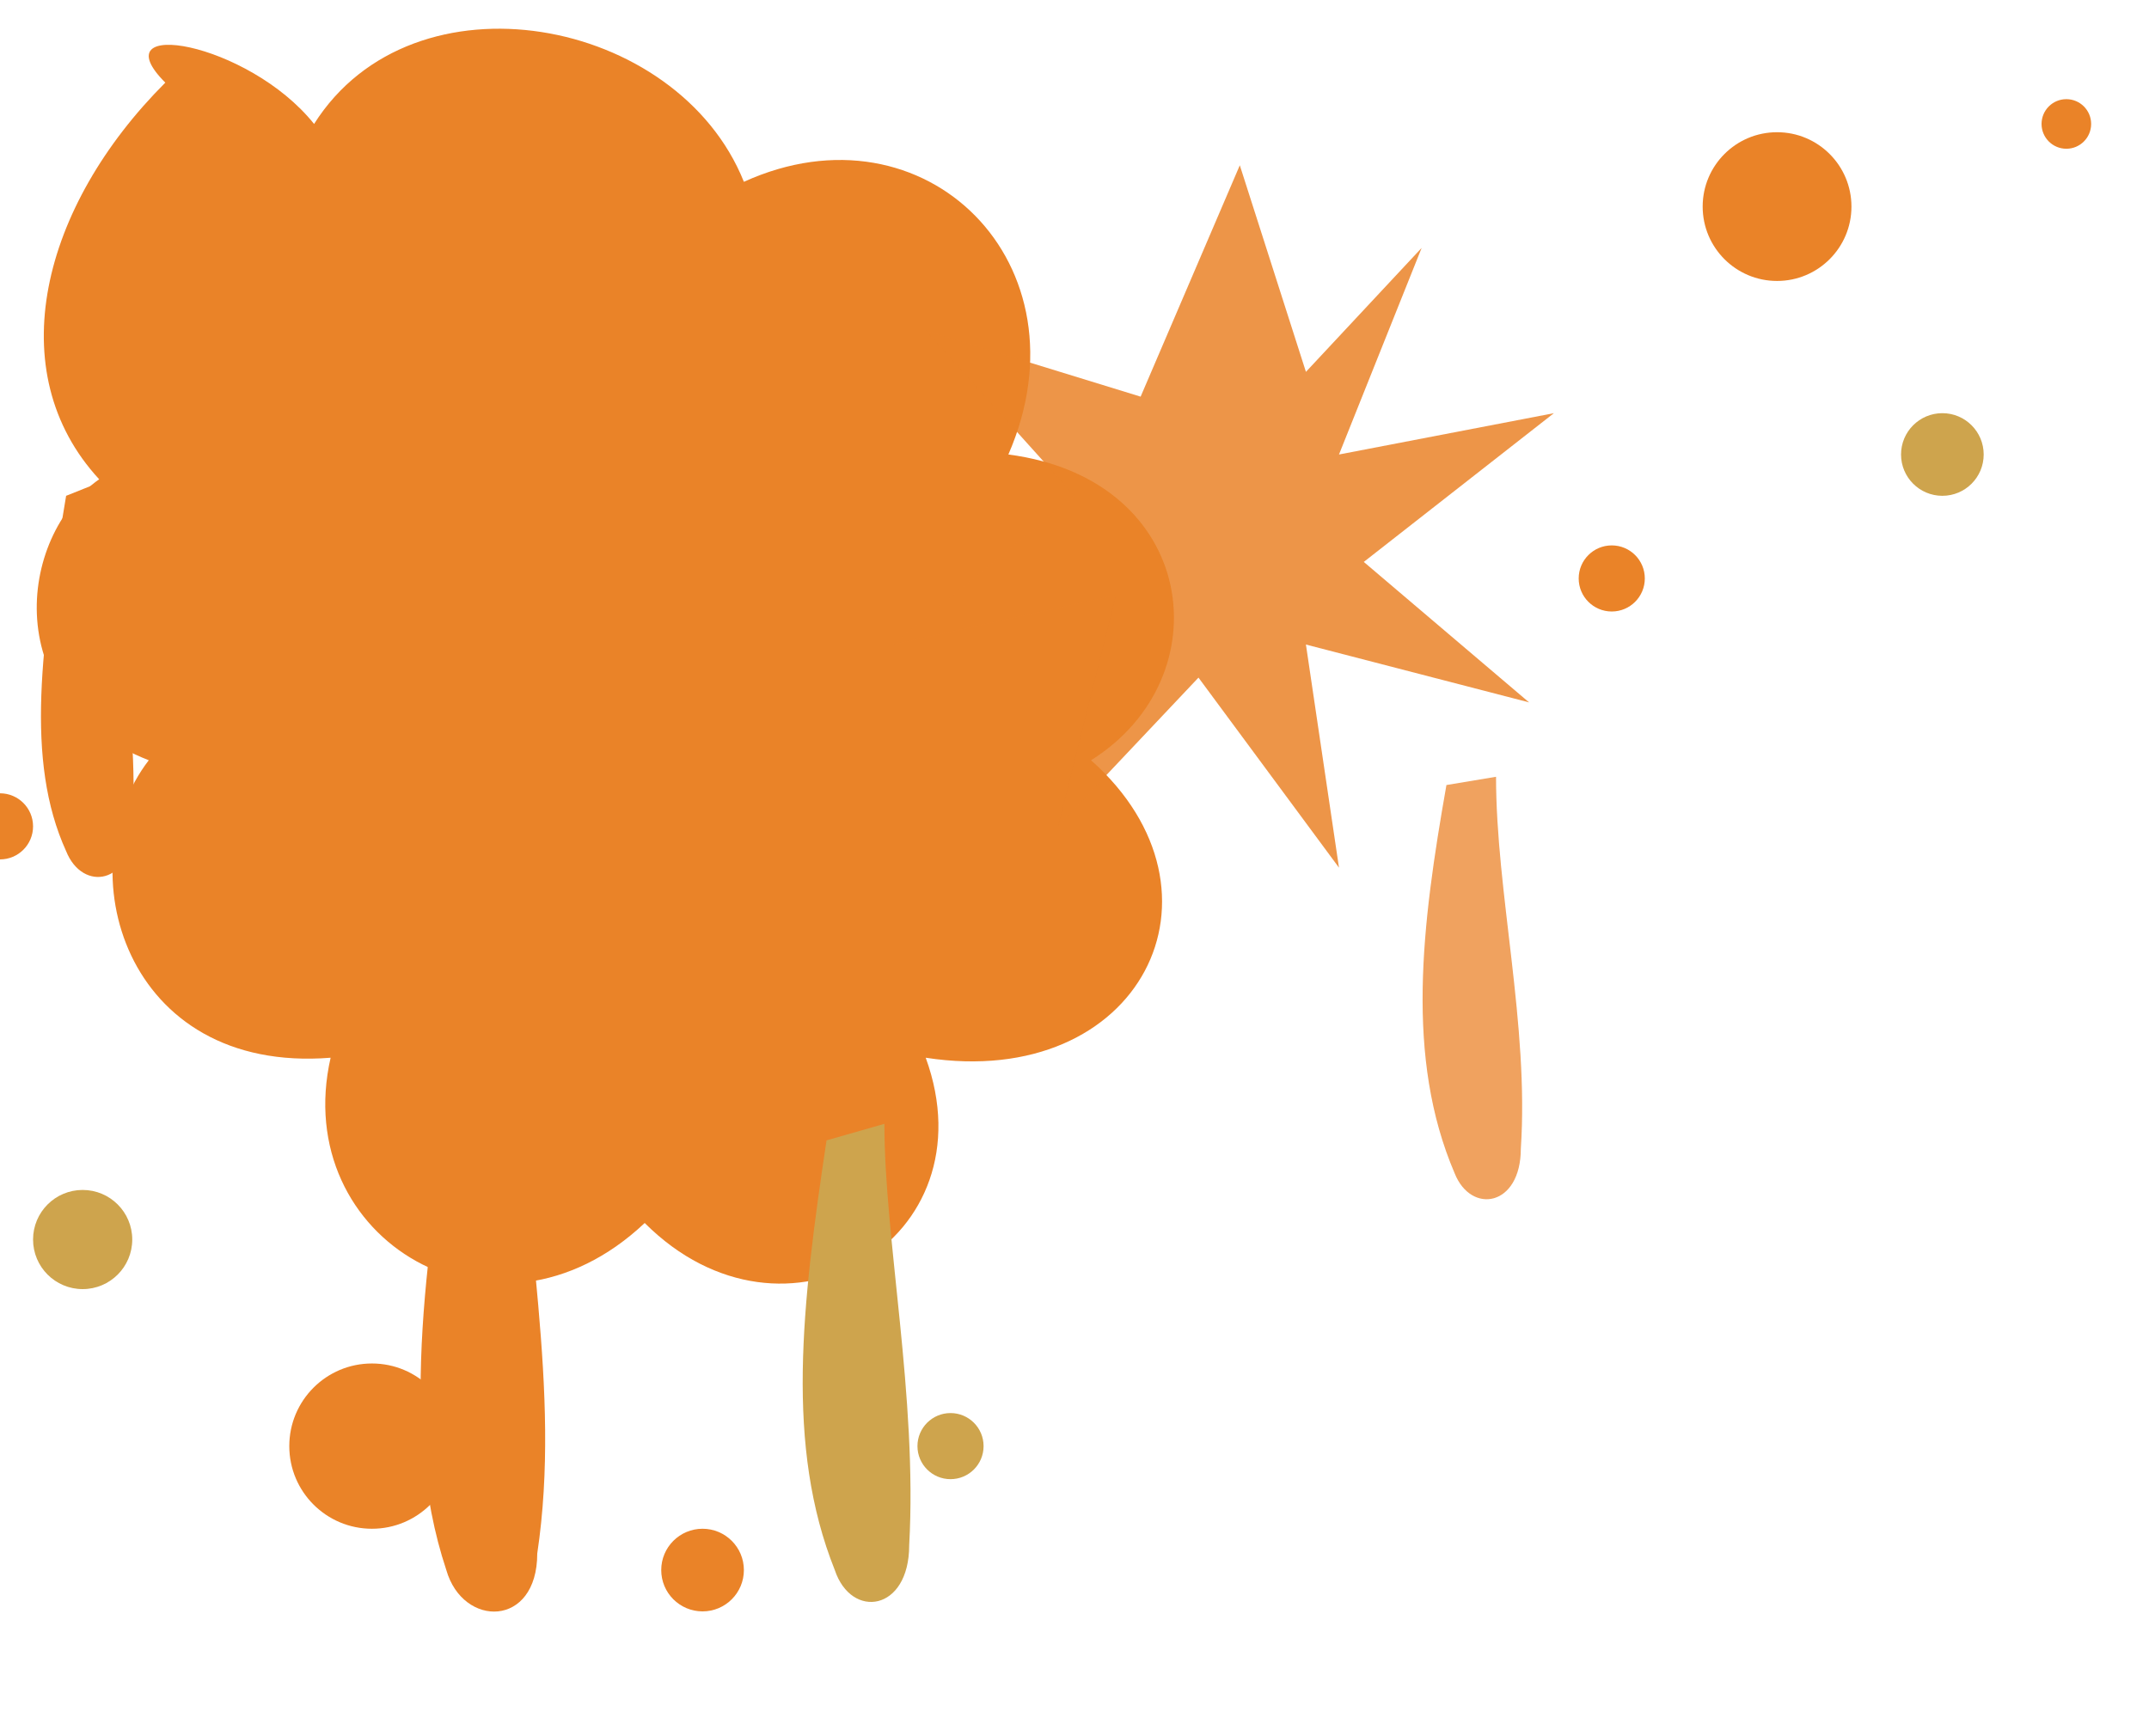
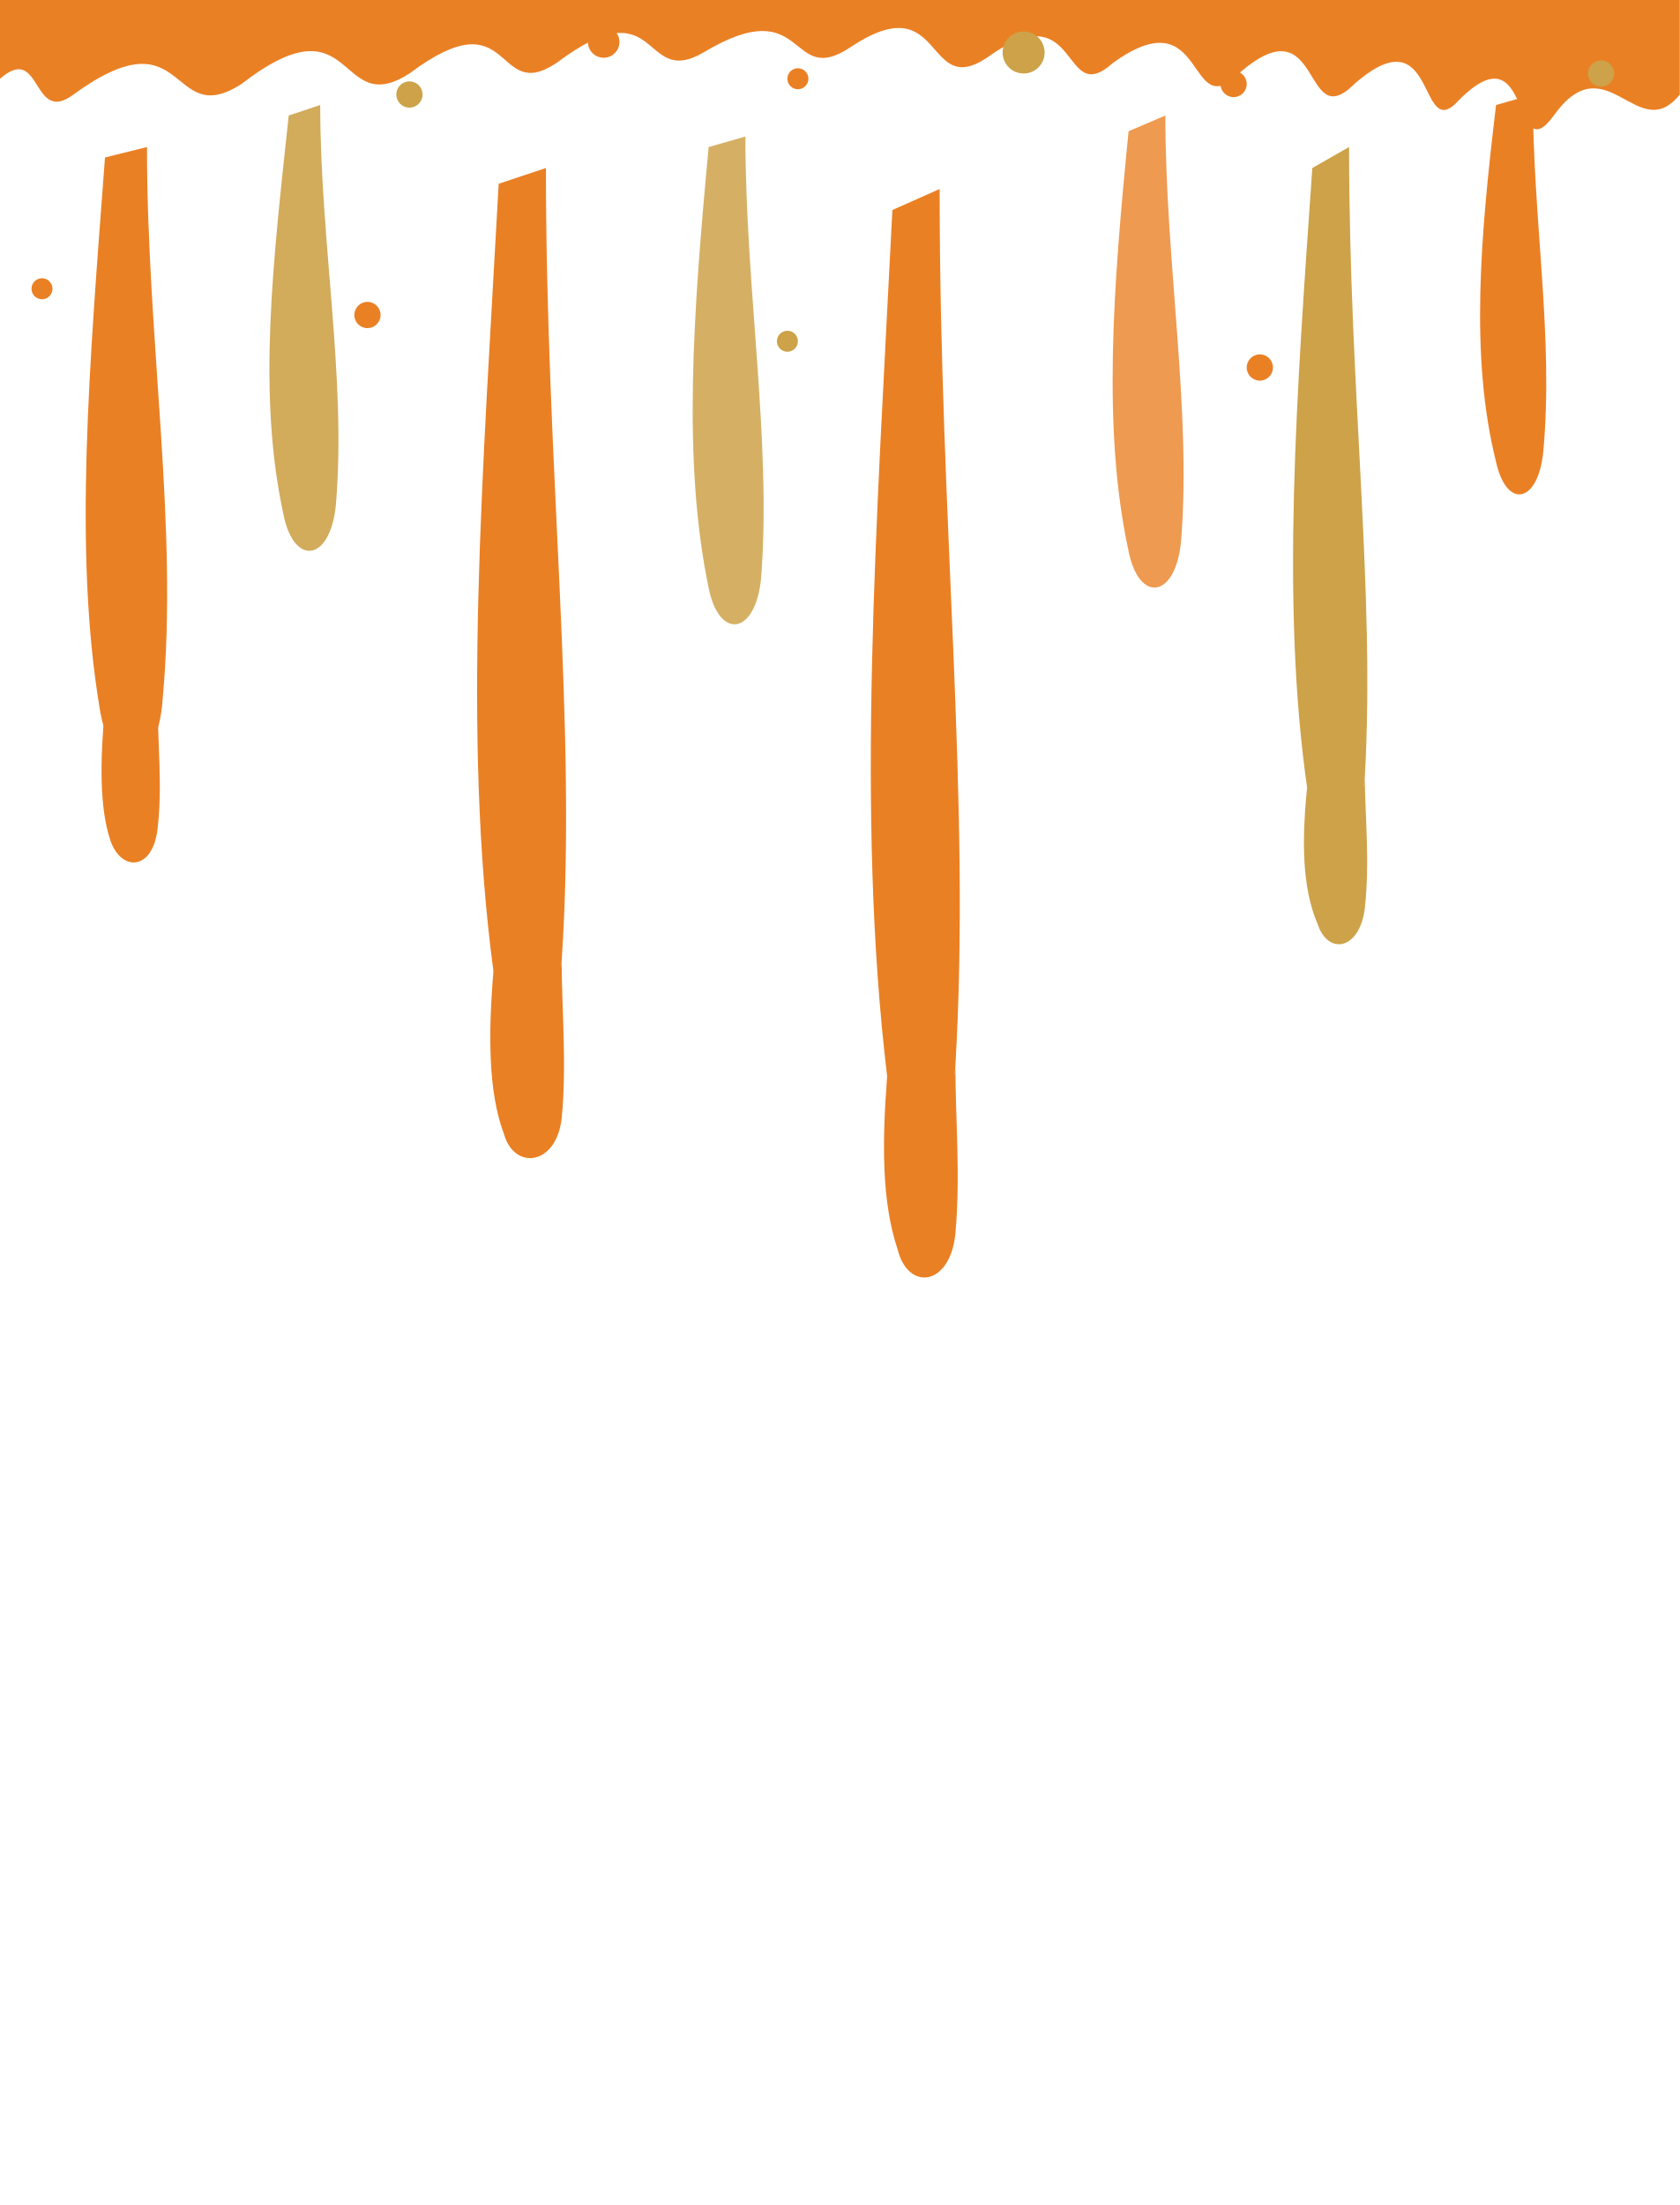
- <svg xmlns="http://www.w3.org/2000/svg" width="260" height="210" viewBox="0 0 260 210" fill="none">
-   <g opacity="0.9">
-     <path d="M20 10 C5 25 0 45 12 58 C2 65 0 85 18 92 C8 105 15 130 40 128 C35 150 60 165 78 148 C95 165 120 150 112 128 C138 132 150 108 132 92 C148 82 145 58 122 55 C132 32 112 12 90 22 C82 2 50 -4 38 15 C30 5 12 2 20 10 Z" fill="#E87511" />
-     <path d="M150 20 L158 45 L172 30 L162 55 L188 50 L165 68 L185 85 L158 78 L162 105 L145 82 L128 100 L135 72 L108 78 L130 60 L112 40 L138 48 Z" fill="#E87511" opacity="0.85" />
-     <circle cx="215" cy="25" r="9" fill="#E87511" />
-     <circle cx="235" cy="55" r="5" fill="#C99A3A" />
-     <circle cx="195" cy="70" r="4" fill="#E87511" />
-     <circle cx="250" cy="15" r="3" fill="#E87511" />
-     <circle cx="10" cy="150" r="6" fill="#C99A3A" />
-     <circle cx="45" cy="175" r="10" fill="#E87511" />
-     <circle cx="85" cy="190" r="5" fill="#E87511" />
-     <circle cx="115" cy="175" r="4" fill="#C99A3A" />
-     <circle cx="0" cy="100" r="4" fill="#E87511" />
-     <path d="M55 130 C52 150 48 172 54 190 C56 197 65 197 65 188 C68 168 63 148 63 128 Z" fill="#E87511" />
-     <path d="M100 138 C97 158 95 175 101 190 C103 196 110 195 110 187 C111 169 107 150 107 136 Z" fill="#C99A3A" />
-     <path d="M8 60 C5 78 3 92 8 103 C10 108 16 107 16 100 C17 86 13 70 13 58 Z" fill="#E87511" />
-     <path d="M175 95 C172 112 170 128 176 142 C178 147 184 146 184 139 C185 124 181 108 181 94 Z" fill="#E87511" opacity="0.75" />
+ <svg xmlns="http://www.w3.org/2000/svg" width="320" height="420" viewBox="0 0 320 420" fill="none">
+   <g opacity="0.92">
+     <path d="M0 0 H320 V18 C312 28 306 8 296 22 C288 33 292 5 278 19 C270 28 274 2 258 16 C248 26 252 0 236 14 C226 24 230 -1 212 12 C202 21 206 -2 188 11 C176 19 180 -3 162 9 C150 17 154 -2 134 10 C122 17 126 -3 106 12 C94 20 98 -1 78 14 C64 23 68 -1 46 16 C32 25 36 2 14 18 C6 24 8 8 0 15 Z" fill="#E87511" />
+     <path d="M20 30 C17 70 14 105 19 135 C21 148 30 148 31 133 C34 100 28 65 28 28 Z" fill="#E87511" />
+     <path d="M20 135 C19 145 19 154 21 160 C23 166 29 166 30 158 C31 150 30 141 30 133 C30 138 24 140 20 135 Z" fill="#E87511" />
+     <path d="M55 22 C52 50 49 75 54 98 C56 108 63 107 64 96 C66 72 61 46 61 20 Z" fill="#C99A3A" opacity="0.9" />
+     <path d="M95 35 C92 90 88 140 94 185 C96 200 106 200 107 183 C110 138 104 90 104 32 Z" fill="#E87511" />
+     <path d="M94 185 C93 197 93 208 96 216 C98 223 106 222 107 213 C108 203 107 192 107 183 C107 189 99 191 94 185 Z" fill="#E87511" />
+     <path d="M135 28 C132 60 130 88 135 112 C137 122 144 121 145 110 C147 84 142 55 142 26 Z" fill="#C99A3A" opacity="0.85" />
+     <path d="M170 40 C167 100 163 155 169 205 C171 220 181 220 182 203 C185 152 179 100 179 36 Z" fill="#E87511" />
+     <path d="M169 205 C168 218 168 229 171 238 C173 246 181 245 182 235 C183 224 182 213 182 203 C182 210 174 212 169 205 Z" fill="#E87511" />
+     <path d="M215 25 C212 55 210 82 215 105 C217 115 224 114 225 103 C227 78 222 50 222 22 Z" fill="#E87511" opacity="0.8" />
+     <path d="M250 32 C247 75 244 115 249 150 C251 162 259 161 260 148 C262 112 257 75 257 28 Z" fill="#C99A3A" />
+     <path d="M249 150 C248 160 248 169 251 176 C253 182 259 181 260 173 C261 164 260 155 260 148 C260 154 253 156 249 150 Z" fill="#C99A3A" />
+     <path d="M285 20 C282 45 280 68 285 88 C287 97 293 96 294 86 C296 64 292 42 292 18 Z" fill="#E87511" />
+     <circle cx="45" cy="12" r="3.5" fill="#E87511" />
+     <circle cx="78" cy="18" r="2.5" fill="#C99A3A" />
+     <circle cx="115" cy="8" r="3" fill="#E87511" />
+     <circle cx="152" cy="15" r="2" fill="#E87511" />
+     <circle cx="195" cy="10" r="4" fill="#C99A3A" />
+     <circle cx="235" cy="16" r="2.5" fill="#E87511" />
+     <circle cx="270" cy="8" r="3" fill="#E87511" />
+     <circle cx="305" cy="14" r="2.5" fill="#C99A3A" />
+     <circle cx="8" cy="55" r="2" fill="#E87511" />
+     <circle cx="70" cy="60" r="2.5" fill="#E87511" />
+     <circle cx="150" cy="65" r="2" fill="#C99A3A" />
+     <circle cx="240" cy="70" r="2.5" fill="#E87511" />
  </g>
</svg>
